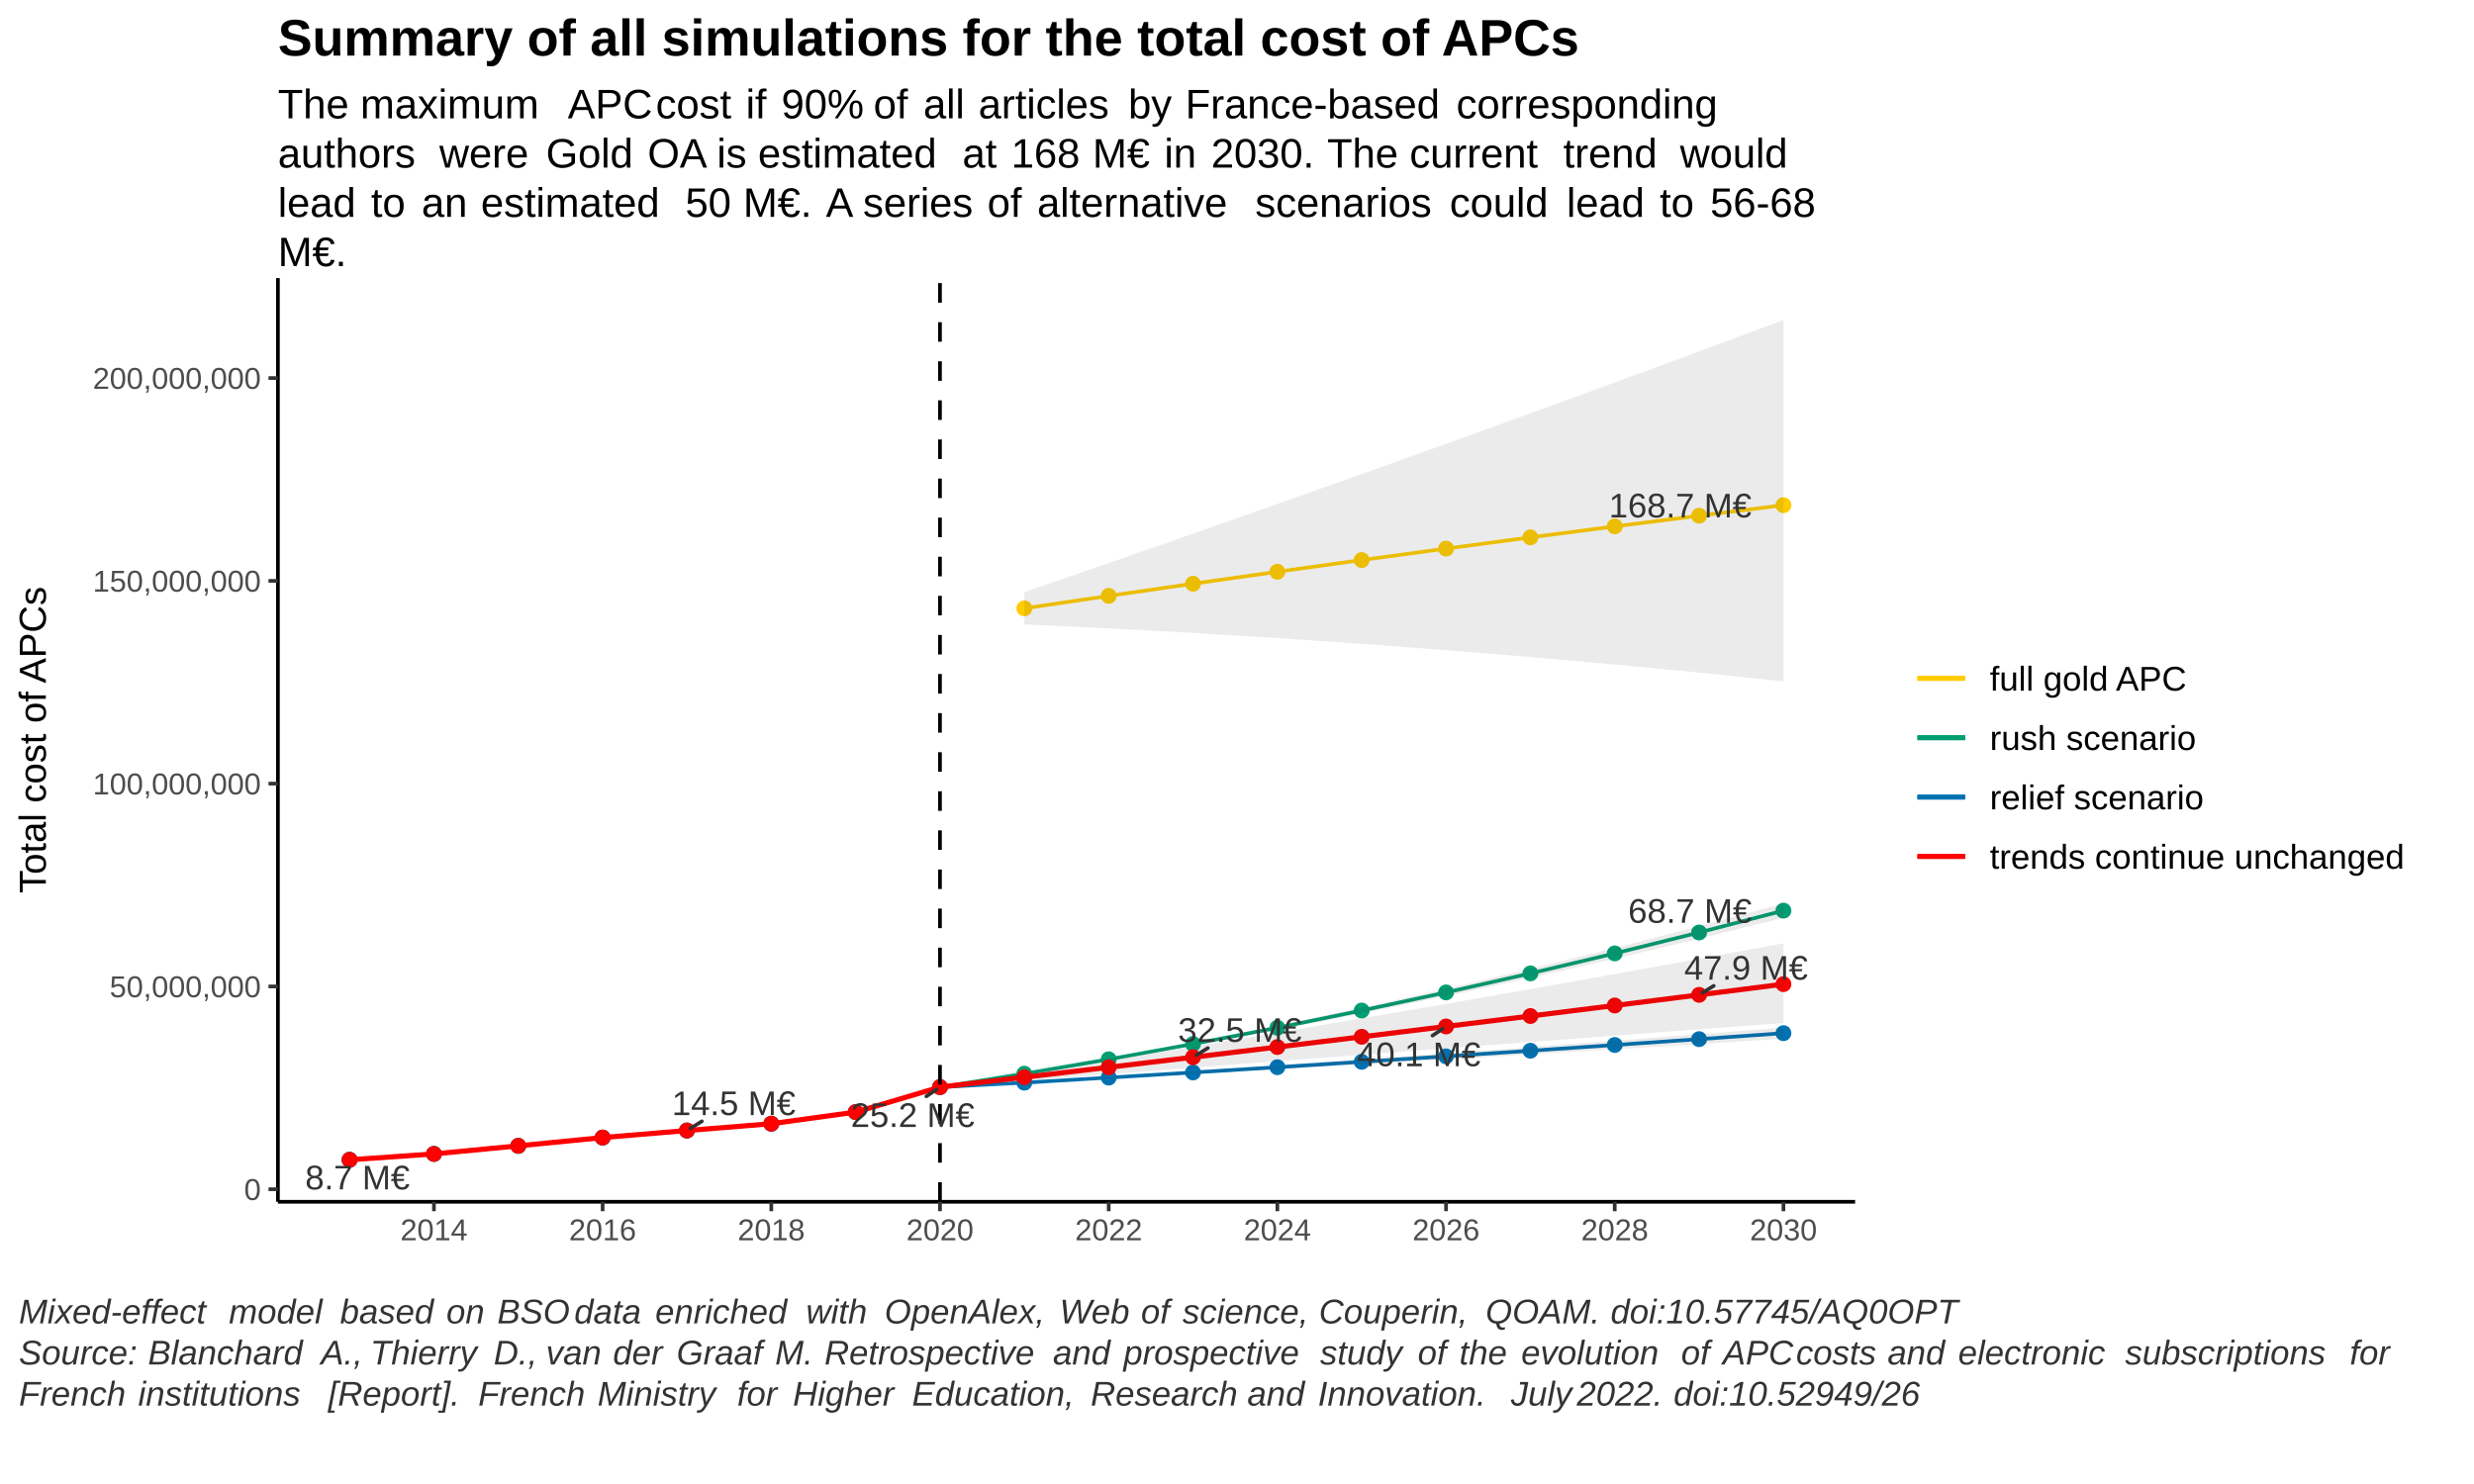
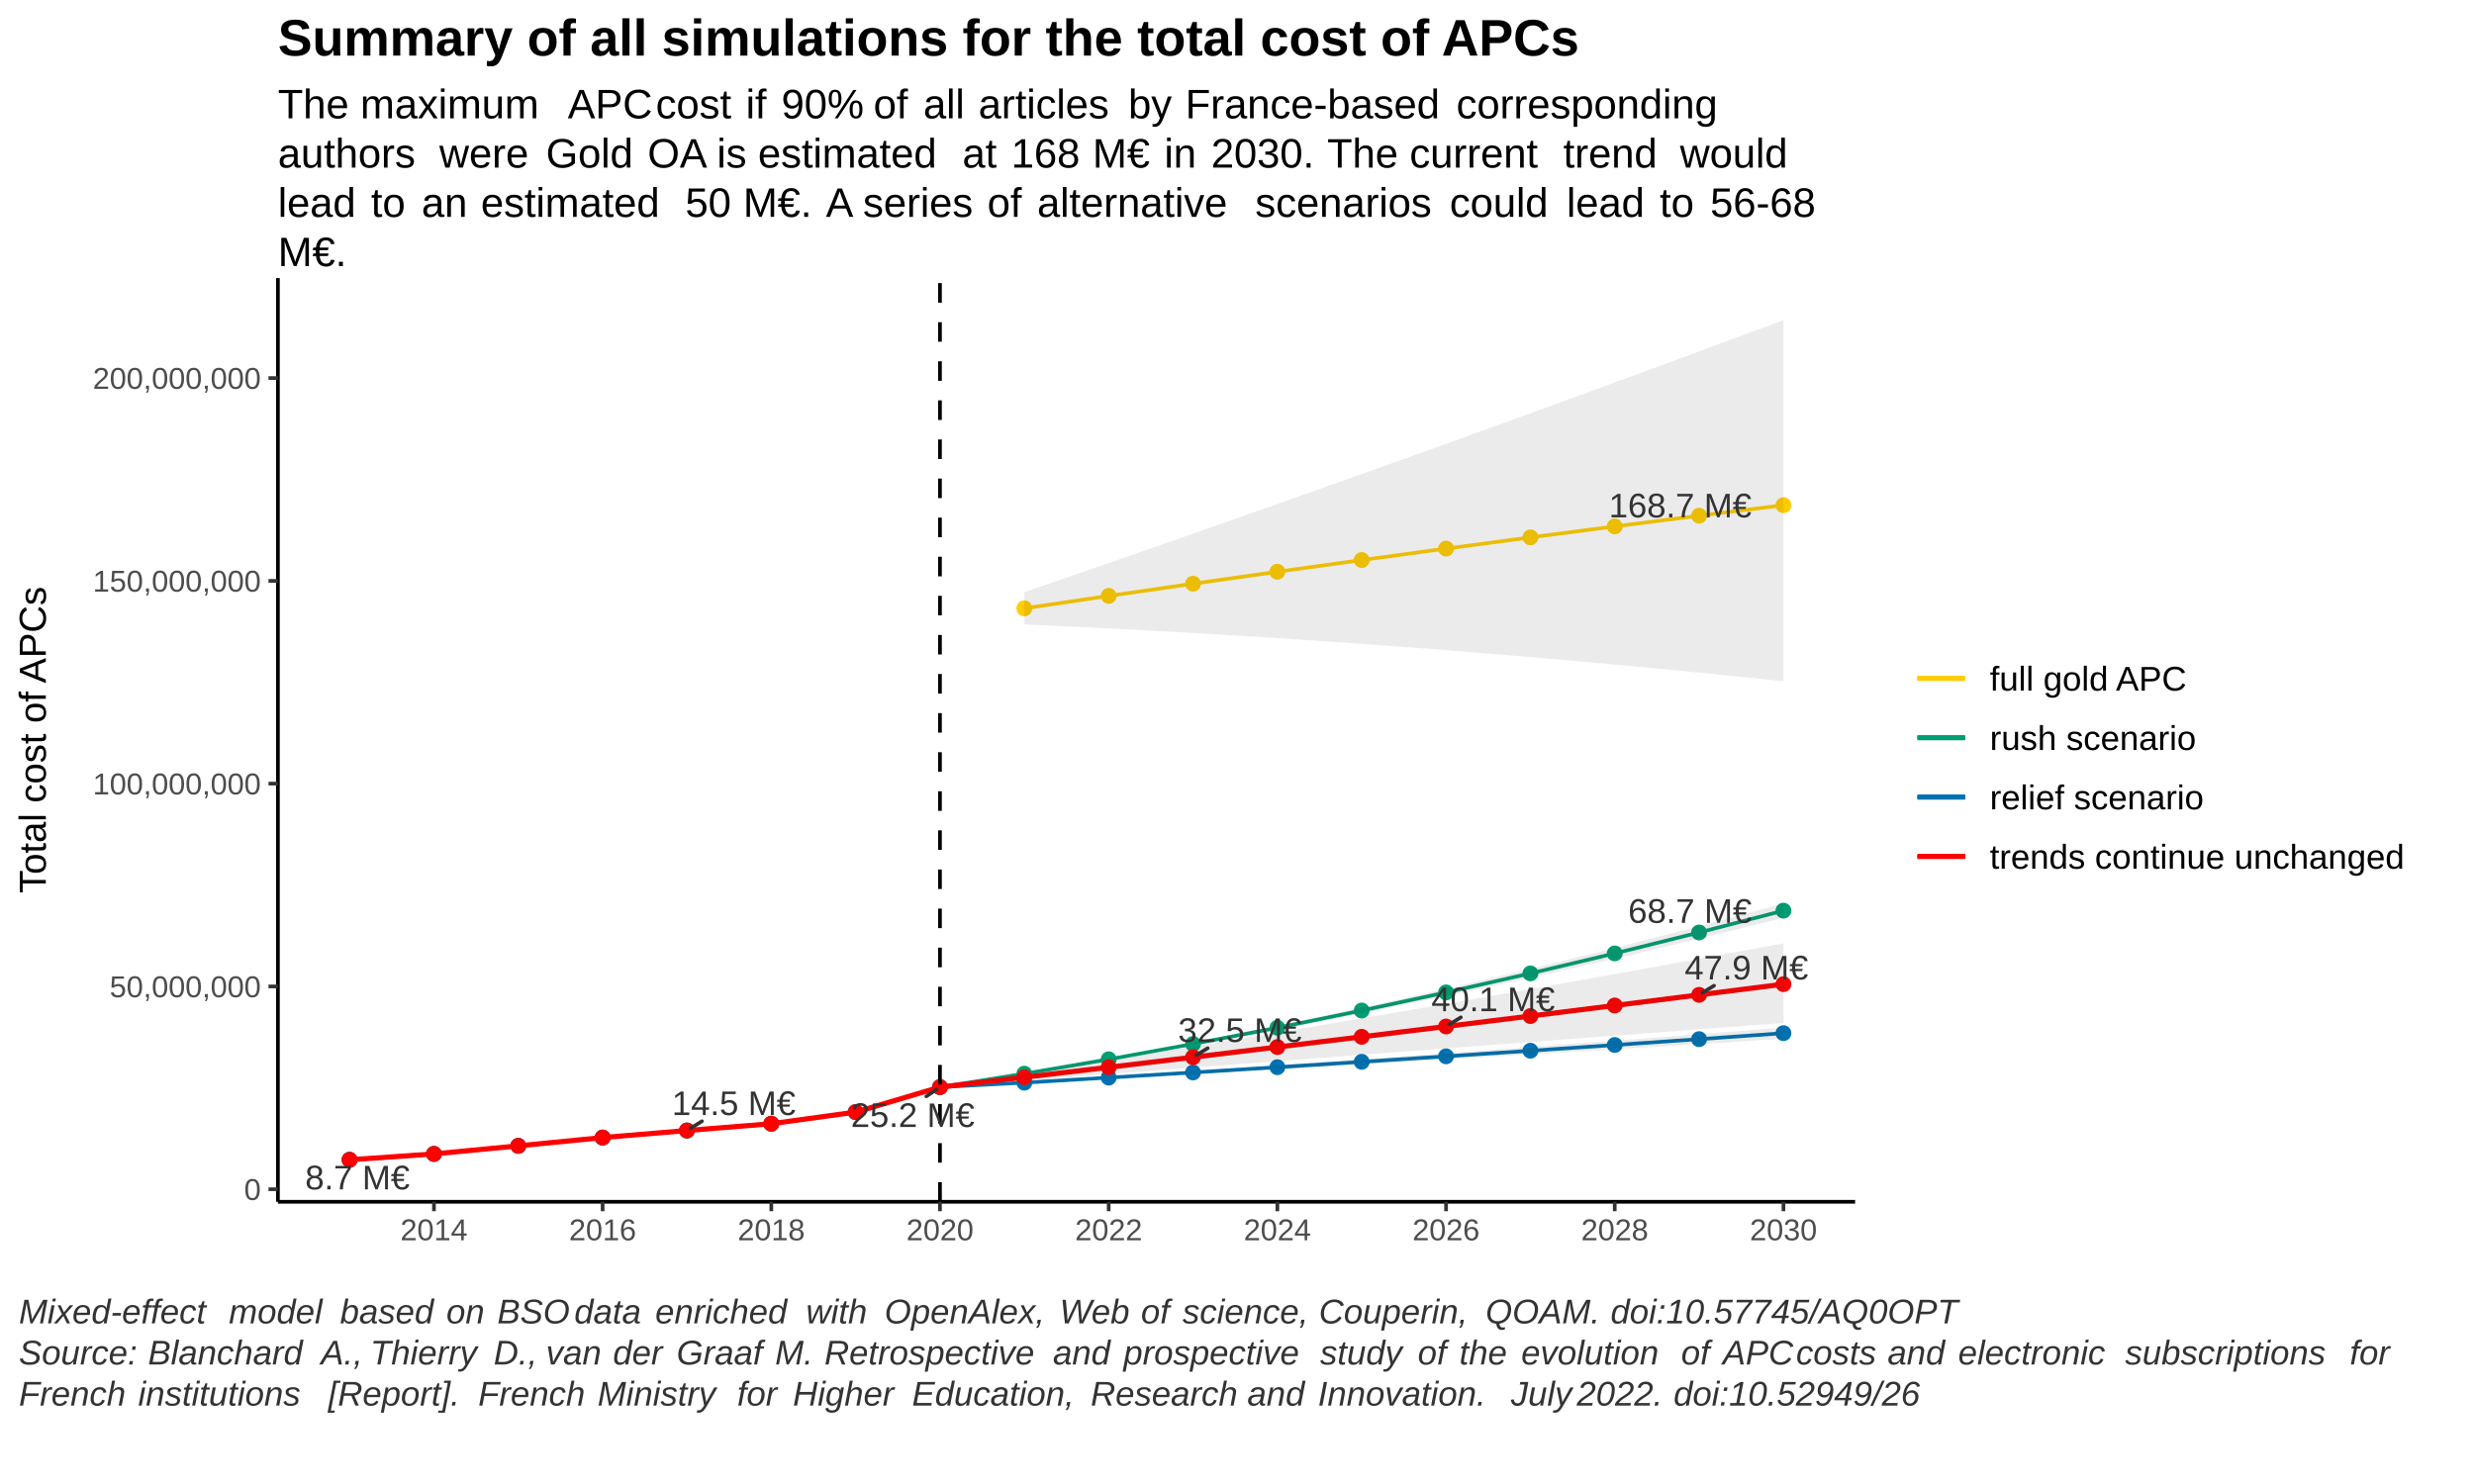
<svg xmlns="http://www.w3.org/2000/svg" class="svglite" width="720.00pt" height="432.00pt" viewBox="0 0 720.00 432.00">
  <defs>
    <style type="text/css">
    .svglite line, .svglite polyline, .svglite polygon, .svglite path, .svglite rect, .svglite circle {
      fill: none;
      stroke: #000000;
      stroke-linecap: round;
      stroke-linejoin: round;
      stroke-miterlimit: 10.00;
    }
    .svglite text {
      white-space: pre;
    }
  </style>
  </defs>
  <rect width="100%" height="100%" style="stroke: none; fill: #FFFFFF;" />
  <defs>
    <clipPath id="cpMC4wMHw3MjAuMDB8MC4wMHw0MzIuMDA=">
      <rect x="0.00" y="0.00" width="720.00" height="432.00" />
    </clipPath>
  </defs>
  <g clip-path="url(#cpMC4wMHw3MjAuMDB8MC4wMHw0MzIuMDA=)">
    <rect x="0.00" y="0.00" width="720.00" height="432.00" style="stroke-width: 1.07; stroke: #FFFFFF; fill: #FFFFFF;" />
  </g>
  <defs>
    <clipPath id="cpODAuODh8NTM5Ljg5fDgwLjk1fDM0OS44NA==">
      <rect x="80.88" y="80.95" width="459.02" height="268.89" />
    </clipPath>
  </defs>
  <g clip-path="url(#cpODAuODh8NTM5Ljg5fDgwLjk1fDM0OS44NA==)">
    <rect x="80.88" y="80.95" width="459.02" height="268.89" style="stroke-width: 1.07; stroke: none; fill: #FFFFFF;" />
    <polyline points="101.74,337.62 126.29,335.91 150.83,333.56 175.38,331.15 199.92,329.10 224.47,327.12 249.02,323.74 273.56,316.46 298.11,312.55 322.66,308.36 347.20,303.90 371.75,299.18 396.29,294.17 420.84,288.90 445.39,283.36 469.93,277.54 494.48,271.45 519.03,265.09 " style="stroke-width: 1.07; stroke: #009E73; stroke-linecap: butt;" />
    <circle cx="101.74" cy="337.62" r="1.95" style="stroke-width: 0.71; stroke: #009E73; fill: #009E73;" />
    <circle cx="126.29" cy="335.91" r="1.95" style="stroke-width: 0.71; stroke: #009E73; fill: #009E73;" />
    <circle cx="150.83" cy="333.56" r="1.95" style="stroke-width: 0.71; stroke: #009E73; fill: #009E73;" />
    <circle cx="175.38" cy="331.15" r="1.95" style="stroke-width: 0.71; stroke: #009E73; fill: #009E73;" />
    <circle cx="199.92" cy="329.10" r="1.95" style="stroke-width: 0.71; stroke: #009E73; fill: #009E73;" />
    <circle cx="224.47" cy="327.12" r="1.95" style="stroke-width: 0.71; stroke: #009E73; fill: #009E73;" />
    <circle cx="249.02" cy="323.74" r="1.95" style="stroke-width: 0.71; stroke: #009E73; fill: #009E73;" />
    <circle cx="273.56" cy="316.46" r="1.95" style="stroke-width: 0.71; stroke: #009E73; fill: #009E73;" />
    <circle cx="298.11" cy="312.55" r="1.95" style="stroke-width: 0.71; stroke: #009E73; fill: #009E73;" />
    <circle cx="322.66" cy="308.36" r="1.95" style="stroke-width: 0.71; stroke: #009E73; fill: #009E73;" />
    <circle cx="347.20" cy="303.90" r="1.95" style="stroke-width: 0.71; stroke: #009E73; fill: #009E73;" />
    <circle cx="371.75" cy="299.18" r="1.95" style="stroke-width: 0.71; stroke: #009E73; fill: #009E73;" />
    <circle cx="396.29" cy="294.17" r="1.95" style="stroke-width: 0.71; stroke: #009E73; fill: #009E73;" />
    <circle cx="420.84" cy="288.90" r="1.95" style="stroke-width: 0.71; stroke: #009E73; fill: #009E73;" />
    <circle cx="445.39" cy="283.36" r="1.95" style="stroke-width: 0.71; stroke: #009E73; fill: #009E73;" />
    <circle cx="469.93" cy="277.54" r="1.95" style="stroke-width: 0.71; stroke: #009E73; fill: #009E73;" />
    <circle cx="494.48" cy="271.45" r="1.95" style="stroke-width: 0.71; stroke: #009E73; fill: #009E73;" />
    <circle cx="519.03" cy="265.09" r="1.95" style="stroke-width: 0.71; stroke: #009E73; fill: #009E73;" />
    <polyline points="101.74,337.62 126.29,335.91 150.83,333.56 175.38,331.15 199.92,329.10 224.47,327.12 249.02,323.74 273.56,316.46 298.11,315.17 322.66,313.70 347.20,312.20 371.75,310.67 396.29,309.10 420.84,307.50 445.39,305.87 469.93,304.20 494.48,302.50 519.03,300.76 " style="stroke-width: 1.07; stroke: #0072B2; stroke-linecap: butt;" />
    <circle cx="101.74" cy="337.62" r="1.95" style="stroke-width: 0.71; stroke: #0072B2; fill: #0072B2;" />
    <circle cx="126.29" cy="335.91" r="1.95" style="stroke-width: 0.71; stroke: #0072B2; fill: #0072B2;" />
    <circle cx="150.83" cy="333.56" r="1.95" style="stroke-width: 0.71; stroke: #0072B2; fill: #0072B2;" />
    <circle cx="175.38" cy="331.15" r="1.95" style="stroke-width: 0.71; stroke: #0072B2; fill: #0072B2;" />
    <circle cx="199.92" cy="329.10" r="1.95" style="stroke-width: 0.71; stroke: #0072B2; fill: #0072B2;" />
    <circle cx="224.47" cy="327.12" r="1.95" style="stroke-width: 0.71; stroke: #0072B2; fill: #0072B2;" />
    <circle cx="249.02" cy="323.74" r="1.95" style="stroke-width: 0.71; stroke: #0072B2; fill: #0072B2;" />
    <circle cx="273.56" cy="316.46" r="1.95" style="stroke-width: 0.71; stroke: #0072B2; fill: #0072B2;" />
    <circle cx="298.11" cy="315.17" r="1.95" style="stroke-width: 0.71; stroke: #0072B2; fill: #0072B2;" />
    <circle cx="322.66" cy="313.70" r="1.95" style="stroke-width: 0.71; stroke: #0072B2; fill: #0072B2;" />
    <circle cx="347.20" cy="312.20" r="1.95" style="stroke-width: 0.71; stroke: #0072B2; fill: #0072B2;" />
    <circle cx="371.75" cy="310.67" r="1.95" style="stroke-width: 0.71; stroke: #0072B2; fill: #0072B2;" />
    <circle cx="396.29" cy="309.10" r="1.95" style="stroke-width: 0.71; stroke: #0072B2; fill: #0072B2;" />
    <circle cx="420.84" cy="307.50" r="1.95" style="stroke-width: 0.71; stroke: #0072B2; fill: #0072B2;" />
    <circle cx="445.39" cy="305.87" r="1.95" style="stroke-width: 0.71; stroke: #0072B2; fill: #0072B2;" />
    <circle cx="469.93" cy="304.20" r="1.95" style="stroke-width: 0.71; stroke: #0072B2; fill: #0072B2;" />
    <circle cx="494.48" cy="302.50" r="1.95" style="stroke-width: 0.71; stroke: #0072B2; fill: #0072B2;" />
    <circle cx="519.03" cy="300.76" r="1.95" style="stroke-width: 0.71; stroke: #0072B2; fill: #0072B2;" />
    <polyline points="298.11,177.09 322.66,173.47 347.20,169.92 371.75,166.44 396.29,163.03 420.84,159.70 445.39,156.43 469.93,153.24 494.48,150.12 519.03,147.06 " style="stroke-width: 1.07; stroke: #FFCC00; stroke-linecap: butt;" />
    <circle cx="298.11" cy="177.09" r="1.95" style="stroke-width: 0.71; stroke: #FFCC00; fill: #FFCC00;" />
    <circle cx="322.66" cy="173.47" r="1.95" style="stroke-width: 0.71; stroke: #FFCC00; fill: #FFCC00;" />
    <circle cx="347.20" cy="169.92" r="1.95" style="stroke-width: 0.71; stroke: #FFCC00; fill: #FFCC00;" />
    <circle cx="371.75" cy="166.44" r="1.95" style="stroke-width: 0.71; stroke: #FFCC00; fill: #FFCC00;" />
    <circle cx="396.29" cy="163.03" r="1.95" style="stroke-width: 0.71; stroke: #FFCC00; fill: #FFCC00;" />
    <circle cx="420.84" cy="159.70" r="1.95" style="stroke-width: 0.71; stroke: #FFCC00; fill: #FFCC00;" />
    <circle cx="445.39" cy="156.43" r="1.95" style="stroke-width: 0.71; stroke: #FFCC00; fill: #FFCC00;" />
    <circle cx="469.93" cy="153.24" r="1.95" style="stroke-width: 0.71; stroke: #FFCC00; fill: #FFCC00;" />
    <circle cx="494.48" cy="150.12" r="1.95" style="stroke-width: 0.71; stroke: #FFCC00; fill: #FFCC00;" />
    <circle cx="519.03" cy="147.06" r="1.95" style="stroke-width: 0.71; stroke: #FFCC00; fill: #FFCC00;" />
    <polyline points="101.74,337.62 126.29,335.91 150.83,333.56 175.38,331.15 199.92,329.10 224.47,327.12 249.02,323.74 273.56,316.46 298.11,313.59 322.66,310.69 347.20,307.76 371.75,304.80 396.29,301.82 420.84,298.81 445.39,295.77 469.93,292.70 494.48,289.61 519.03,286.49 " style="stroke-width: 1.49; stroke: #FF0000; stroke-linecap: butt;" />
    <circle cx="101.74" cy="337.62" r="1.95" style="stroke-width: 0.71; stroke: #FF0000; fill: #FF0000;" />
    <circle cx="126.29" cy="335.91" r="1.95" style="stroke-width: 0.71; stroke: #FF0000; fill: #FF0000;" />
    <circle cx="150.83" cy="333.56" r="1.95" style="stroke-width: 0.71; stroke: #FF0000; fill: #FF0000;" />
    <circle cx="175.38" cy="331.15" r="1.95" style="stroke-width: 0.71; stroke: #FF0000; fill: #FF0000;" />
    <circle cx="199.92" cy="329.10" r="1.95" style="stroke-width: 0.71; stroke: #FF0000; fill: #FF0000;" />
    <circle cx="224.47" cy="327.12" r="1.95" style="stroke-width: 0.71; stroke: #FF0000; fill: #FF0000;" />
    <circle cx="249.02" cy="323.74" r="1.95" style="stroke-width: 0.71; stroke: #FF0000; fill: #FF0000;" />
    <circle cx="273.56" cy="316.46" r="1.95" style="stroke-width: 0.71; stroke: #FF0000; fill: #FF0000;" />
    <circle cx="298.11" cy="313.59" r="1.95" style="stroke-width: 0.71; stroke: #FF0000; fill: #FF0000;" />
    <circle cx="322.66" cy="310.69" r="1.95" style="stroke-width: 0.71; stroke: #FF0000; fill: #FF0000;" />
    <circle cx="347.20" cy="307.76" r="1.95" style="stroke-width: 0.71; stroke: #FF0000; fill: #FF0000;" />
    <circle cx="371.75" cy="304.80" r="1.95" style="stroke-width: 0.71; stroke: #FF0000; fill: #FF0000;" />
    <circle cx="396.29" cy="301.82" r="1.95" style="stroke-width: 0.71; stroke: #FF0000; fill: #FF0000;" />
    <circle cx="420.84" cy="298.81" r="1.95" style="stroke-width: 0.71; stroke: #FF0000; fill: #FF0000;" />
    <circle cx="445.39" cy="295.77" r="1.95" style="stroke-width: 0.71; stroke: #FF0000; fill: #FF0000;" />
    <circle cx="469.93" cy="292.70" r="1.95" style="stroke-width: 0.71; stroke: #FF0000; fill: #FF0000;" />
    <circle cx="494.48" cy="289.61" r="1.95" style="stroke-width: 0.71; stroke: #FF0000; fill: #FF0000;" />
    <circle cx="519.03" cy="286.49" r="1.95" style="stroke-width: 0.71; stroke: #FF0000; fill: #FF0000;" />
    <polygon points="101.74,337.62 126.29,335.91 150.83,333.56 175.38,331.15 199.92,329.10 224.47,327.12 249.02,323.74 273.56,316.46 298.11,312.60 322.66,308.68 347.20,304.67 371.75,300.59 396.29,296.44 420.84,292.23 445.39,287.93 469.93,283.56 494.48,279.12 519.03,274.61 519.03,297.80 494.48,299.64 469.93,301.48 445.39,303.33 420.84,305.18 396.29,307.05 371.75,308.92 347.20,310.80 322.66,312.68 298.11,314.57 273.56,316.46 249.02,323.74 224.47,327.12 199.92,329.10 175.38,331.15 150.83,333.56 126.29,335.91 101.74,337.62 " style="stroke-width: 0.00; stroke: none; stroke-linecap: butt; fill: #333333; fill-opacity: 0.10;" />
    <polyline points="101.74,337.62 126.29,335.91 150.83,333.56 175.38,331.15 199.92,329.10 224.47,327.12 249.02,323.74 273.56,316.46 298.11,312.60 322.66,308.68 347.20,304.67 371.75,300.59 396.29,296.44 420.84,292.23 445.39,287.93 469.93,283.56 494.48,279.12 519.03,274.61 " style="stroke-width: 1.07; stroke: none; stroke-linecap: butt;" />
    <polyline points="519.03,297.80 494.48,299.64 469.93,301.48 445.39,303.33 420.84,305.18 396.29,307.05 371.75,308.92 347.20,310.80 322.66,312.68 298.11,314.57 273.56,316.46 249.02,323.74 224.47,327.12 199.92,329.10 175.38,331.15 150.83,333.56 126.29,335.91 101.74,337.62 " style="stroke-width: 1.07; stroke: none; stroke-linecap: butt;" />
    <polygon points="101.74,337.62 126.29,335.91 150.83,333.56 175.38,331.15 199.92,329.10 224.47,327.12 249.02,323.74 273.56,316.46 298.11,312.41 322.66,308.07 347.20,303.44 371.75,298.52 396.29,293.32 420.84,287.83 445.39,282.05 469.93,275.99 494.48,269.63 519.03,263.00 519.03,267.18 494.48,273.26 469.93,279.09 445.39,284.65 420.84,289.97 396.29,295.02 371.75,299.83 347.20,304.37 322.66,308.66 298.11,312.69 273.56,316.46 249.02,323.74 224.47,327.12 199.92,329.10 175.38,331.15 150.83,333.56 126.29,335.91 101.74,337.62 " style="stroke-width: 0.00; stroke: none; stroke-linecap: butt; fill: #333333; fill-opacity: 0.10;" />
    <polyline points="101.74,337.62 126.29,335.91 150.83,333.56 175.38,331.15 199.92,329.10 224.47,327.12 249.02,323.74 273.56,316.46 298.11,312.41 322.66,308.07 347.20,303.44 371.75,298.52 396.29,293.32 420.84,287.83 445.39,282.05 469.93,275.99 494.48,269.63 519.03,263.00 " style="stroke-width: 1.07; stroke: none; stroke-linecap: butt;" />
    <polyline points="519.03,267.18 494.48,273.26 469.93,279.09 445.39,284.65 420.84,289.97 396.29,295.02 371.75,299.83 347.20,304.37 322.66,308.66 298.11,312.69 273.56,316.46 249.02,323.74 224.47,327.12 199.92,329.10 175.38,331.15 150.83,333.56 126.29,335.91 101.74,337.62 " style="stroke-width: 1.07; stroke: none; stroke-linecap: butt;" />
    <polygon points="101.74,337.62 126.29,335.91 150.83,333.56 175.38,331.15 199.92,329.10 224.47,327.12 249.02,323.74 273.56,316.46 298.11,315.03 322.66,313.43 347.20,311.78 371.75,310.09 396.29,308.36 420.84,306.59 445.39,304.79 469.93,302.94 494.48,301.06 519.03,299.13 519.03,302.38 494.48,303.93 469.93,305.45 445.39,306.94 420.84,308.41 396.29,309.84 371.75,311.25 347.20,312.63 322.66,313.98 298.11,315.31 273.56,316.46 249.02,323.74 224.47,327.12 199.92,329.10 175.38,331.15 150.83,333.56 126.29,335.91 101.74,337.62 " style="stroke-width: 0.00; stroke: none; stroke-linecap: butt; fill: #333333; fill-opacity: 0.10;" />
    <polyline points="101.74,337.62 126.29,335.91 150.83,333.56 175.38,331.15 199.92,329.10 224.47,327.12 249.02,323.74 273.56,316.46 298.11,315.03 322.66,313.43 347.20,311.78 371.75,310.09 396.29,308.36 420.84,306.59 445.39,304.79 469.93,302.94 494.48,301.06 519.03,299.13 " style="stroke-width: 1.07; stroke: none; stroke-linecap: butt;" />
    <polyline points="519.03,302.38 494.48,303.93 469.93,305.45 445.39,306.94 420.84,308.41 396.29,309.84 371.75,311.25 347.20,312.63 322.66,313.98 298.11,315.31 273.56,316.46 249.02,323.74 224.47,327.12 199.92,329.10 175.38,331.15 150.83,333.56 126.29,335.91 101.74,337.62 " style="stroke-width: 1.07; stroke: none; stroke-linecap: butt;" />
    <polygon points="298.11,172.38 322.66,163.91 347.20,155.35 371.75,146.71 396.29,138.00 420.84,129.20 445.39,120.32 469.93,111.35 494.48,102.30 519.03,93.18 519.03,198.33 494.48,195.80 469.93,193.45 445.39,191.27 420.84,189.26 396.29,187.42 371.75,185.75 347.20,184.25 322.66,182.92 298.11,181.76 " style="stroke-width: 0.00; stroke: none; stroke-linecap: butt; fill: #333333; fill-opacity: 0.10;" />
    <polyline points="298.11,172.38 322.66,163.91 347.20,155.35 371.75,146.71 396.29,138.00 420.84,129.20 445.39,120.32 469.93,111.35 494.48,102.30 519.03,93.18 " style="stroke-width: 1.07; stroke: none; stroke-linecap: butt;" />
    <polyline points="519.03,198.33 494.48,195.80 469.93,193.45 445.39,191.27 420.84,189.26 396.29,187.42 371.75,185.75 347.20,184.25 322.66,182.92 298.11,181.76 " style="stroke-width: 1.07; stroke: none; stroke-linecap: butt;" />
    <line x1="273.56" y1="349.84" x2="273.56" y2="80.95" style="stroke-width: 1.07; stroke-dasharray: 5.69,5.69; stroke-linecap: butt;" />
-     <line x1="204.27" y1="326.41" x2="200.93" y2="328.48" style="stroke-width: 1.07; stroke: #333333;" />
-     <line x1="269.59" y1="319.15" x2="272.61" y2="317.11" style="stroke-width: 1.07; stroke: #333333;" />
-     <line x1="351.52" y1="305.09" x2="348.20" y2="307.14" style="stroke-width: 1.07; stroke: #333333;" />
-     <line x1="416.90" y1="301.47" x2="419.89" y2="299.45" style="stroke-width: 1.07; stroke: #333333;" />
-     <line x1="498.75" y1="286.98" x2="495.48" y2="288.99" style="stroke-width: 1.07; stroke: #333333;" />
+     <line x1="204.29" y1="326.40" x2="200.92" y2="328.48" style="stroke-width: 1.07; stroke: #333333;" />
+     <line x1="269.58" y1="319.16" x2="272.61" y2="317.11" style="stroke-width: 1.07; stroke: #333333;" />
+     <line x1="351.47" y1="305.13" x2="348.20" y2="307.14" style="stroke-width: 1.07; stroke: #333333;" />
+     <line x1="425.15" y1="296.15" x2="421.84" y2="298.19" style="stroke-width: 1.07; stroke: #333333;" />
+     <line x1="498.83" y1="286.93" x2="495.48" y2="288.99" style="stroke-width: 1.07; stroke: #333333;" />
    <text x="104.03" y="346.24" text-anchor="middle" style="font-size: 9.96px;fill: #333333; font-family: &quot;Arial&quot;;" textLength="39.12px" lengthAdjust="spacingAndGlyphs">   8.7 M€</text>
-     <text x="213.54" y="324.61" text-anchor="middle" style="font-size: 9.96px;fill: #333333; font-family: &quot;Arial&quot;;" textLength="44.81px" lengthAdjust="spacingAndGlyphs">   14.5 M€</text>
-     <text x="265.61" y="328.07" text-anchor="middle" style="font-size: 9.96px;fill: #333333; font-family: &quot;Arial&quot;;" textLength="44.81px" lengthAdjust="spacingAndGlyphs">   25.2 M€</text>
-     <text x="360.83" y="303.29" text-anchor="middle" style="font-size: 9.96px;fill: #333333; font-family: &quot;Arial&quot;;" textLength="44.81px" lengthAdjust="spacingAndGlyphs">   32.5 M€</text>
-     <text x="412.89" y="310.38" text-anchor="middle" style="font-size: 9.96px;fill: #333333; font-family: &quot;Arial&quot;;" textLength="44.81px" lengthAdjust="spacingAndGlyphs">   40.1 M€</text>
-     <text x="508.14" y="285.18" text-anchor="middle" style="font-size: 9.96px;fill: #333333; font-family: &quot;Arial&quot;;" textLength="44.81px" lengthAdjust="spacingAndGlyphs">   47.9 M€</text>
-     <text x="491.83" y="268.63" text-anchor="middle" style="font-size: 9.96px;fill: #333333; font-family: &quot;Arial&quot;;" textLength="44.81px" lengthAdjust="spacingAndGlyphs">   68.7 M€</text>
-     <text x="488.99" y="150.62" text-anchor="middle" style="font-size: 9.96px;fill: #333333; font-family: &quot;Arial&quot;;" textLength="50.51px" lengthAdjust="spacingAndGlyphs">   168.7 M€</text>
+     <text x="213.55" y="324.60" text-anchor="middle" style="font-size: 9.96px;fill: #333333; font-family: &quot;Arial&quot;;" textLength="44.81px" lengthAdjust="spacingAndGlyphs">   14.5 M€</text>
+     <text x="265.62" y="328.07" text-anchor="middle" style="font-size: 9.96px;fill: #333333; font-family: &quot;Arial&quot;;" textLength="44.81px" lengthAdjust="spacingAndGlyphs">   25.2 M€</text>
+     <text x="360.85" y="303.33" text-anchor="middle" style="font-size: 9.96px;fill: #333333; font-family: &quot;Arial&quot;;" textLength="44.81px" lengthAdjust="spacingAndGlyphs">   32.5 M€</text>
+     <text x="434.54" y="294.35" text-anchor="middle" style="font-size: 9.96px;fill: #333333; font-family: &quot;Arial&quot;;" textLength="44.81px" lengthAdjust="spacingAndGlyphs">   40.1 M€</text>
+     <text x="508.26" y="285.13" text-anchor="middle" style="font-size: 9.96px;fill: #333333; font-family: &quot;Arial&quot;;" textLength="44.81px" lengthAdjust="spacingAndGlyphs">   47.9 M€</text>
+     <text x="491.83" y="268.64" text-anchor="middle" style="font-size: 9.96px;fill: #333333; font-family: &quot;Arial&quot;;" textLength="44.81px" lengthAdjust="spacingAndGlyphs">   68.7 M€</text>
+     <text x="488.99" y="150.61" text-anchor="middle" style="font-size: 9.96px;fill: #333333; font-family: &quot;Arial&quot;;" textLength="50.51px" lengthAdjust="spacingAndGlyphs">   168.7 M€</text>
  </g>
  <g clip-path="url(#cpMC4wMHw3MjAuMDB8MC4wMHw0MzIuMDA=)">
    <polyline points="80.88,349.84 80.88,80.95 " style="stroke-width: 1.07; stroke-linecap: butt;" />
    <text x="75.94" y="349.33" text-anchor="end" style="font-size: 8.80px;fill: #4D4D4D; font-family: &quot;Arial&quot;;" textLength="5.03px" lengthAdjust="spacingAndGlyphs">0</text>
    <text x="75.94" y="290.30" text-anchor="end" style="font-size: 8.80px;fill: #4D4D4D; font-family: &quot;Arial&quot;;" textLength="44.97px" lengthAdjust="spacingAndGlyphs">50,000,000</text>
    <text x="75.94" y="231.26" text-anchor="end" style="font-size: 8.80px;fill: #4D4D4D; font-family: &quot;Arial&quot;;" textLength="50.00px" lengthAdjust="spacingAndGlyphs">100,000,000</text>
    <text x="75.94" y="172.23" text-anchor="end" style="font-size: 8.80px;fill: #4D4D4D; font-family: &quot;Arial&quot;;" textLength="50.00px" lengthAdjust="spacingAndGlyphs">150,000,000</text>
    <text x="75.94" y="113.20" text-anchor="end" style="font-size: 8.80px;fill: #4D4D4D; font-family: &quot;Arial&quot;;" textLength="50.00px" lengthAdjust="spacingAndGlyphs">200,000,000</text>
    <polyline points="78.14,346.19 80.88,346.19 " style="stroke-width: 1.07; stroke: #333333; stroke-linecap: butt;" />
    <polyline points="78.14,287.15 80.88,287.15 " style="stroke-width: 1.07; stroke: #333333; stroke-linecap: butt;" />
    <polyline points="78.14,228.12 80.88,228.12 " style="stroke-width: 1.07; stroke: #333333; stroke-linecap: butt;" />
    <polyline points="78.14,169.09 80.88,169.09 " style="stroke-width: 1.07; stroke: #333333; stroke-linecap: butt;" />
    <polyline points="78.14,110.06 80.88,110.06 " style="stroke-width: 1.07; stroke: #333333; stroke-linecap: butt;" />
    <polyline points="80.88,349.84 539.89,349.84 " style="stroke-width: 1.07; stroke-linecap: butt;" />
    <polyline points="126.29,352.58 126.29,349.84 " style="stroke-width: 1.07; stroke: #333333; stroke-linecap: butt;" />
    <polyline points="175.38,352.58 175.38,349.84 " style="stroke-width: 1.07; stroke: #333333; stroke-linecap: butt;" />
    <polyline points="224.47,352.58 224.47,349.84 " style="stroke-width: 1.07; stroke: #333333; stroke-linecap: butt;" />
    <polyline points="273.56,352.58 273.56,349.84 " style="stroke-width: 1.07; stroke: #333333; stroke-linecap: butt;" />
    <polyline points="322.66,352.58 322.66,349.84 " style="stroke-width: 1.07; stroke: #333333; stroke-linecap: butt;" />
    <polyline points="371.75,352.58 371.75,349.84 " style="stroke-width: 1.07; stroke: #333333; stroke-linecap: butt;" />
    <polyline points="420.84,352.58 420.84,349.84 " style="stroke-width: 1.07; stroke: #333333; stroke-linecap: butt;" />
    <polyline points="469.93,352.58 469.93,349.84 " style="stroke-width: 1.07; stroke: #333333; stroke-linecap: butt;" />
    <polyline points="519.03,352.58 519.03,349.84 " style="stroke-width: 1.07; stroke: #333333; stroke-linecap: butt;" />
    <text x="126.29" y="361.06" text-anchor="middle" style="font-size: 8.80px;fill: #4D4D4D; font-family: &quot;Arial&quot;;" textLength="20.13px" lengthAdjust="spacingAndGlyphs">2014</text>
    <text x="175.38" y="361.06" text-anchor="middle" style="font-size: 8.80px;fill: #4D4D4D; font-family: &quot;Arial&quot;;" textLength="20.13px" lengthAdjust="spacingAndGlyphs">2016</text>
    <text x="224.47" y="361.06" text-anchor="middle" style="font-size: 8.80px;fill: #4D4D4D; font-family: &quot;Arial&quot;;" textLength="20.13px" lengthAdjust="spacingAndGlyphs">2018</text>
    <text x="273.56" y="361.06" text-anchor="middle" style="font-size: 8.80px;fill: #4D4D4D; font-family: &quot;Arial&quot;;" textLength="20.13px" lengthAdjust="spacingAndGlyphs">2020</text>
    <text x="322.66" y="361.06" text-anchor="middle" style="font-size: 8.80px;fill: #4D4D4D; font-family: &quot;Arial&quot;;" textLength="20.13px" lengthAdjust="spacingAndGlyphs">2022</text>
    <text x="371.75" y="361.06" text-anchor="middle" style="font-size: 8.80px;fill: #4D4D4D; font-family: &quot;Arial&quot;;" textLength="20.13px" lengthAdjust="spacingAndGlyphs">2024</text>
    <text x="420.84" y="361.06" text-anchor="middle" style="font-size: 8.80px;fill: #4D4D4D; font-family: &quot;Arial&quot;;" textLength="20.13px" lengthAdjust="spacingAndGlyphs">2026</text>
    <text x="469.93" y="361.06" text-anchor="middle" style="font-size: 8.80px;fill: #4D4D4D; font-family: &quot;Arial&quot;;" textLength="20.13px" lengthAdjust="spacingAndGlyphs">2028</text>
    <text x="519.03" y="361.06" text-anchor="middle" style="font-size: 8.80px;fill: #4D4D4D; font-family: &quot;Arial&quot;;" textLength="20.13px" lengthAdjust="spacingAndGlyphs">2030</text>
    <text transform="translate(13.33,215.40) rotate(-90)" text-anchor="middle" style="font-size: 11.00px; font-family: &quot;Arial&quot;;" textLength="91.84px" lengthAdjust="spacingAndGlyphs">Total cost of APCs</text>
    <rect x="550.85" y="167.37" width="163.67" height="96.06" style="stroke-width: 1.07; stroke: none; fill: #FFFFFF;" />
    <line x1="558.06" y1="197.47" x2="571.88" y2="197.47" style="stroke-width: 1.07; stroke: #FFCC00; stroke-linecap: butt;" />
    <line x1="558.06" y1="197.47" x2="571.88" y2="197.47" style="stroke-width: 1.07; stroke: #FFCC00; stroke-linecap: butt;" />
    <line x1="558.06" y1="197.47" x2="571.88" y2="197.47" style="stroke-width: 1.07; stroke: #FFCC00; stroke-linecap: butt;" />
    <line x1="558.06" y1="197.47" x2="571.88" y2="197.47" style="stroke-width: 1.49; stroke: #FFCC00; stroke-linecap: butt;" />
    <line x1="558.06" y1="214.75" x2="571.88" y2="214.75" style="stroke-width: 1.07; stroke: #009E73; stroke-linecap: butt;" />
    <line x1="558.06" y1="214.75" x2="571.88" y2="214.75" style="stroke-width: 1.07; stroke: #009E73; stroke-linecap: butt;" />
    <line x1="558.06" y1="214.75" x2="571.88" y2="214.75" style="stroke-width: 1.07; stroke: #009E73; stroke-linecap: butt;" />
    <line x1="558.06" y1="214.75" x2="571.88" y2="214.75" style="stroke-width: 1.49; stroke: #009E73; stroke-linecap: butt;" />
    <line x1="558.06" y1="232.03" x2="571.88" y2="232.03" style="stroke-width: 1.07; stroke: #0072B2; stroke-linecap: butt;" />
    <line x1="558.06" y1="232.03" x2="571.88" y2="232.03" style="stroke-width: 1.07; stroke: #0072B2; stroke-linecap: butt;" />
    <line x1="558.06" y1="232.03" x2="571.88" y2="232.03" style="stroke-width: 1.07; stroke: #0072B2; stroke-linecap: butt;" />
    <line x1="558.06" y1="232.03" x2="571.88" y2="232.03" style="stroke-width: 1.49; stroke: #0072B2; stroke-linecap: butt;" />
    <line x1="558.06" y1="249.31" x2="571.88" y2="249.31" style="stroke-width: 1.07; stroke: #FF0000; stroke-linecap: butt;" />
    <line x1="558.06" y1="249.31" x2="571.88" y2="249.31" style="stroke-width: 1.07; stroke: #FF0000; stroke-linecap: butt;" />
    <line x1="558.06" y1="249.31" x2="571.88" y2="249.31" style="stroke-width: 1.07; stroke: #FF0000; stroke-linecap: butt;" />
    <line x1="558.06" y1="249.31" x2="571.88" y2="249.31" style="stroke-width: 1.49; stroke: #FF0000; stroke-linecap: butt;" />
    <text x="579.09" y="201.04" style="font-size: 10.00px; font-family: &quot;Arial&quot;;" textLength="59.66px" lengthAdjust="spacingAndGlyphs">full gold APC</text>
    <text x="579.09" y="218.32" style="font-size: 10.00px; font-family: &quot;Arial&quot;;" textLength="63.65px" lengthAdjust="spacingAndGlyphs">rush scenario</text>
    <text x="579.09" y="235.60" style="font-size: 10.00px; font-family: &quot;Arial&quot;;" textLength="66.38px" lengthAdjust="spacingAndGlyphs">relief scenario</text>
    <text x="579.09" y="252.88" style="font-size: 10.00px; font-family: &quot;Arial&quot;;" textLength="129.95px" lengthAdjust="spacingAndGlyphs">trends continue unchanged</text>
    <text x="80.88" y="34.44" style="font-size: 12.00px; font-family: &quot;Arial&quot;;" textLength="20.86px" lengthAdjust="spacingAndGlyphs">The</text>
    <text x="104.85" y="34.44" style="font-size: 12.00px; font-family: &quot;Arial&quot;;" textLength="57.25px" lengthAdjust="spacingAndGlyphs">maximum</text>
    <text x="165.22" y="34.44" style="font-size: 12.00px; font-family: &quot;Arial&quot;;" textLength="22.51px" lengthAdjust="spacingAndGlyphs">APC</text>
    <text x="190.84" y="34.44" style="font-size: 12.00px; font-family: &quot;Arial&quot;;" textLength="23.10px" lengthAdjust="spacingAndGlyphs">cost</text>
    <text x="217.06" y="34.44" style="font-size: 12.00px; font-family: &quot;Arial&quot;;" textLength="7.22px" lengthAdjust="spacingAndGlyphs">if</text>
    <text x="227.40" y="34.44" style="font-size: 12.00px; font-family: &quot;Arial&quot;;" textLength="23.70px" lengthAdjust="spacingAndGlyphs">90%</text>
    <text x="254.21" y="34.44" style="font-size: 12.00px; font-family: &quot;Arial&quot;;" textLength="11.38px" lengthAdjust="spacingAndGlyphs">of</text>
    <text x="268.71" y="34.44" style="font-size: 12.00px; font-family: &quot;Arial&quot;;" textLength="12.92px" lengthAdjust="spacingAndGlyphs">all</text>
    <text x="284.75" y="34.44" style="font-size: 12.00px; font-family: &quot;Arial&quot;;" textLength="40.49px" lengthAdjust="spacingAndGlyphs">articles</text>
    <text x="328.35" y="34.44" style="font-size: 12.00px; font-family: &quot;Arial&quot;;" textLength="13.50px" lengthAdjust="spacingAndGlyphs">by</text>
    <text x="344.97" y="34.44" style="font-size: 12.00px; font-family: &quot;Arial&quot;;" textLength="75.73px" lengthAdjust="spacingAndGlyphs">France-based</text>
    <text x="423.82" y="34.44" style="font-size: 12.00px; font-family: &quot;Arial&quot;;" textLength="82.76px" lengthAdjust="spacingAndGlyphs">corresponding</text>
    <text x="80.88" y="48.78" style="font-size: 12.00px; font-family: &quot;Arial&quot;;" textLength="43.86px" lengthAdjust="spacingAndGlyphs">authors</text>
    <text x="127.85" y="48.78" style="font-size: 12.00px; font-family: &quot;Arial&quot;;" textLength="27.92px" lengthAdjust="spacingAndGlyphs">were</text>
    <text x="158.89" y="48.78" style="font-size: 12.00px; font-family: &quot;Arial&quot;;" textLength="26.47px" lengthAdjust="spacingAndGlyphs">Gold</text>
    <text x="188.47" y="48.78" style="font-size: 12.00px; font-family: &quot;Arial&quot;;" textLength="17.04px" lengthAdjust="spacingAndGlyphs">OA</text>
    <text x="208.63" y="48.78" style="font-size: 12.00px; font-family: &quot;Arial&quot;;" textLength="8.84px" lengthAdjust="spacingAndGlyphs">is</text>
    <text x="220.59" y="48.78" style="font-size: 12.00px; font-family: &quot;Arial&quot;;" textLength="56.38px" lengthAdjust="spacingAndGlyphs">estimated</text>
    <text x="280.08" y="48.78" style="font-size: 12.00px; font-family: &quot;Arial&quot;;" textLength="11.07px" lengthAdjust="spacingAndGlyphs">at</text>
    <text x="294.27" y="48.78" style="font-size: 12.00px; font-family: &quot;Arial&quot;;" textLength="20.58px" lengthAdjust="spacingAndGlyphs">168</text>
    <text x="317.97" y="48.78" style="font-size: 12.00px; font-family: &quot;Arial&quot;;" textLength="17.75px" lengthAdjust="spacingAndGlyphs">M€</text>
    <text x="338.84" y="48.78" style="font-size: 12.00px; font-family: &quot;Arial&quot;;" textLength="10.51px" lengthAdjust="spacingAndGlyphs">in</text>
    <text x="352.47" y="48.78" style="font-size: 12.00px; font-family: &quot;Arial&quot;;" textLength="30.66px" lengthAdjust="spacingAndGlyphs">2030.</text>
    <text x="386.25" y="48.78" style="font-size: 12.00px; font-family: &quot;Arial&quot;;" textLength="20.86px" lengthAdjust="spacingAndGlyphs">The</text>
    <text x="410.22" y="48.78" style="font-size: 12.00px; font-family: &quot;Arial&quot;;" textLength="41.60px" lengthAdjust="spacingAndGlyphs">current</text>
    <text x="454.94" y="48.78" style="font-size: 12.00px; font-family: &quot;Arial&quot;;" textLength="30.85px" lengthAdjust="spacingAndGlyphs">trend</text>
    <text x="488.91" y="48.78" style="font-size: 12.00px; font-family: &quot;Arial&quot;;" textLength="34.58px" lengthAdjust="spacingAndGlyphs">would</text>
    <text x="80.88" y="63.13" style="font-size: 12.00px; font-family: &quot;Arial&quot;;" textLength="23.98px" lengthAdjust="spacingAndGlyphs">lead</text>
    <text x="107.97" y="63.13" style="font-size: 12.00px; font-family: &quot;Arial&quot;;" textLength="11.59px" lengthAdjust="spacingAndGlyphs">to</text>
    <text x="122.68" y="63.13" style="font-size: 12.00px; font-family: &quot;Arial&quot;;" textLength="14.15px" lengthAdjust="spacingAndGlyphs">an</text>
    <text x="139.94" y="63.13" style="font-size: 12.00px; font-family: &quot;Arial&quot;;" textLength="56.38px" lengthAdjust="spacingAndGlyphs">estimated</text>
    <text x="199.44" y="63.13" style="font-size: 12.00px; font-family: &quot;Arial&quot;;" textLength="13.72px" lengthAdjust="spacingAndGlyphs">50</text>
    <text x="216.28" y="63.13" style="font-size: 12.00px; font-family: &quot;Arial&quot;;" textLength="20.97px" lengthAdjust="spacingAndGlyphs">M€.</text>
    <text x="240.36" y="63.13" style="font-size: 12.00px; font-family: &quot;Arial&quot;;" textLength="7.67px" lengthAdjust="spacingAndGlyphs">A</text>
    <text x="251.15" y="63.13" style="font-size: 12.00px; font-family: &quot;Arial&quot;;" textLength="33.08px" lengthAdjust="spacingAndGlyphs">series</text>
    <text x="287.34" y="63.13" style="font-size: 12.00px; font-family: &quot;Arial&quot;;" textLength="11.38px" lengthAdjust="spacingAndGlyphs">of</text>
    <text x="301.84" y="63.13" style="font-size: 12.00px; font-family: &quot;Arial&quot;;" textLength="60.33px" lengthAdjust="spacingAndGlyphs">alternative</text>
    <text x="365.29" y="63.13" style="font-size: 12.00px; font-family: &quot;Arial&quot;;" textLength="53.47px" lengthAdjust="spacingAndGlyphs">scenarios</text>
    <text x="421.88" y="63.13" style="font-size: 12.00px; font-family: &quot;Arial&quot;;" textLength="30.91px" lengthAdjust="spacingAndGlyphs">could</text>
    <text x="455.91" y="63.13" style="font-size: 12.00px; font-family: &quot;Arial&quot;;" textLength="23.98px" lengthAdjust="spacingAndGlyphs">lead</text>
    <text x="483.00" y="63.13" style="font-size: 12.00px; font-family: &quot;Arial&quot;;" textLength="11.59px" lengthAdjust="spacingAndGlyphs">to</text>
    <text x="497.71" y="63.13" style="font-size: 12.00px; font-family: &quot;Arial&quot;;" textLength="31.31px" lengthAdjust="spacingAndGlyphs">56-68</text>
    <text x="80.88" y="77.48" style="font-size: 12.00px; font-family: &quot;Arial&quot;;" textLength="20.97px" lengthAdjust="spacingAndGlyphs">M€.</text>
    <text x="80.88" y="16.19" style="font-size: 15.00px; font-weight: bold; font-family: &quot;Arial&quot;;" textLength="394.21px" lengthAdjust="spacingAndGlyphs">Summary of all simulations for the total cost of APCs</text>
    <text x="5.48" y="385.26" style="font-size: 10.00px; font-style: italic;fill: #333333; font-family: &quot;Arial&quot;;" textLength="53.92px" lengthAdjust="spacingAndGlyphs">Mixed-effect</text>
    <text x="66.59" y="385.26" style="font-size: 10.00px; font-style: italic;fill: #333333; font-family: &quot;Arial&quot;;" textLength="27.73px" lengthAdjust="spacingAndGlyphs">model</text>
    <text x="98.96" y="385.26" style="font-size: 10.00px; font-style: italic;fill: #333333; font-family: &quot;Arial&quot;;" textLength="26.57px" lengthAdjust="spacingAndGlyphs">based</text>
    <text x="129.89" y="385.26" style="font-size: 10.00px; font-style: italic;fill: #333333; font-family: &quot;Arial&quot;;" textLength="11.42px" lengthAdjust="spacingAndGlyphs">on</text>
    <text x="144.71" y="385.26" style="font-size: 10.00px; font-style: italic;fill: #333333; font-family: &quot;Arial&quot;;" textLength="18.25px" lengthAdjust="spacingAndGlyphs">BSO</text>
    <text x="167.12" y="385.26" style="font-size: 10.00px; font-style: italic;fill: #333333; font-family: &quot;Arial&quot;;" textLength="20.47px" lengthAdjust="spacingAndGlyphs">data</text>
    <text x="190.69" y="385.26" style="font-size: 10.00px; font-style: italic;fill: #333333; font-family: &quot;Arial&quot;;" textLength="38.43px" lengthAdjust="spacingAndGlyphs">enriched</text>
    <text x="234.58" y="385.26" style="font-size: 10.00px; font-style: italic;fill: #333333; font-family: &quot;Arial&quot;;" textLength="18.91px" lengthAdjust="spacingAndGlyphs">with</text>
    <text x="257.41" y="385.26" style="font-size: 10.00px; font-style: italic;fill: #333333; font-family: &quot;Arial&quot;;" textLength="44.36px" lengthAdjust="spacingAndGlyphs">OpenAlex,</text>
    <text x="308.36" y="385.26" style="font-size: 10.00px; font-style: italic;fill: #333333; font-family: &quot;Arial&quot;;" textLength="19.34px" lengthAdjust="spacingAndGlyphs">Web</text>
    <text x="332.05" y="385.26" style="font-size: 10.00px; font-style: italic;fill: #333333; font-family: &quot;Arial&quot;;" textLength="8.81px" lengthAdjust="spacingAndGlyphs">of</text>
    <text x="344.14" y="385.26" style="font-size: 10.00px; font-style: italic;fill: #333333; font-family: &quot;Arial&quot;;" textLength="34.29px" lengthAdjust="spacingAndGlyphs">science,</text>
    <text x="383.84" y="385.26" style="font-size: 10.00px; font-style: italic;fill: #333333; font-family: &quot;Arial&quot;;" textLength="42.98px" lengthAdjust="spacingAndGlyphs">Couperin,</text>
    <text x="432.34" y="385.26" style="font-size: 10.00px; font-style: italic;fill: #333333; font-family: &quot;Arial&quot;;" textLength="31.01px" lengthAdjust="spacingAndGlyphs">QOAM.</text>
    <text x="468.71" y="385.26" style="font-size: 10.00px; font-style: italic;fill: #333333; font-family: &quot;Arial&quot;;" textLength="97.47px" lengthAdjust="spacingAndGlyphs">doi:10.57745/AQ0OPT</text>
    <text x="5.48" y="397.22" style="font-size: 10.00px; font-style: italic;fill: #333333; font-family: &quot;Arial&quot;;" textLength="32.53px" lengthAdjust="spacingAndGlyphs">Source:</text>
    <text x="43.05" y="397.22" style="font-size: 10.00px; font-style: italic;fill: #333333; font-family: &quot;Arial&quot;;" textLength="45.81px" lengthAdjust="spacingAndGlyphs">Blanchard</text>
    <text x="93.38" y="397.22" style="font-size: 10.00px; font-style: italic;fill: #333333; font-family: &quot;Arial&quot;;" textLength="10.75px" lengthAdjust="spacingAndGlyphs">A.,</text>
    <text x="107.73" y="397.22" style="font-size: 10.00px; font-style: italic;fill: #333333; font-family: &quot;Arial&quot;;" textLength="31.00px" lengthAdjust="spacingAndGlyphs">Thierry</text>
    <text x="143.65" y="397.22" style="font-size: 10.00px; font-style: italic;fill: #333333; font-family: &quot;Arial&quot;;" textLength="11.79px" lengthAdjust="spacingAndGlyphs">D.,</text>
    <text x="158.90" y="397.22" style="font-size: 10.00px; font-style: italic;fill: #333333; font-family: &quot;Arial&quot;;" textLength="16.14px" lengthAdjust="spacingAndGlyphs">van</text>
    <text x="178.37" y="397.22" style="font-size: 10.00px; font-style: italic;fill: #333333; font-family: &quot;Arial&quot;;" textLength="14.76px" lengthAdjust="spacingAndGlyphs">der</text>
    <text x="196.89" y="397.22" style="font-size: 10.00px; font-style: italic;fill: #333333; font-family: &quot;Arial&quot;;" textLength="25.31px" lengthAdjust="spacingAndGlyphs">Graaf</text>
    <text x="225.56" y="397.22" style="font-size: 10.00px; font-style: italic;fill: #333333; font-family: &quot;Arial&quot;;" textLength="10.97px" lengthAdjust="spacingAndGlyphs">M.</text>
    <text x="239.91" y="397.22" style="font-size: 10.00px; font-style: italic;fill: #333333; font-family: &quot;Arial&quot;;" textLength="58.84px" lengthAdjust="spacingAndGlyphs">Retrospective</text>
    <text x="306.44" y="397.22" style="font-size: 10.00px; font-style: italic;fill: #333333; font-family: &quot;Arial&quot;;" textLength="17.26px" lengthAdjust="spacingAndGlyphs">and</text>
    <text x="326.97" y="397.22" style="font-size: 10.00px; font-style: italic;fill: #333333; font-family: &quot;Arial&quot;;" textLength="50.59px" lengthAdjust="spacingAndGlyphs">prospective</text>
    <text x="384.19" y="397.22" style="font-size: 10.00px; font-style: italic;fill: #333333; font-family: &quot;Arial&quot;;" textLength="23.89px" lengthAdjust="spacingAndGlyphs">study</text>
    <text x="412.60" y="397.22" style="font-size: 10.00px; font-style: italic;fill: #333333; font-family: &quot;Arial&quot;;" textLength="8.81px" lengthAdjust="spacingAndGlyphs">of</text>
    <text x="424.69" y="397.22" style="font-size: 10.00px; font-style: italic;fill: #333333; font-family: &quot;Arial&quot;;" textLength="14.10px" lengthAdjust="spacingAndGlyphs">the</text>
    <text x="442.71" y="397.22" style="font-size: 10.00px; font-style: italic;fill: #333333; font-family: &quot;Arial&quot;;" textLength="40.98px" lengthAdjust="spacingAndGlyphs">evolution</text>
    <text x="489.25" y="397.22" style="font-size: 10.00px; font-style: italic;fill: #333333; font-family: &quot;Arial&quot;;" textLength="8.81px" lengthAdjust="spacingAndGlyphs">of</text>
    <text x="501.34" y="397.22" style="font-size: 10.00px; font-style: italic;fill: #333333; font-family: &quot;Arial&quot;;" textLength="17.16px" lengthAdjust="spacingAndGlyphs">APC</text>
    <text x="522.70" y="397.22" style="font-size: 10.00px; font-style: italic;fill: #333333; font-family: &quot;Arial&quot;;" textLength="22.12px" lengthAdjust="spacingAndGlyphs">costs</text>
    <text x="549.33" y="397.22" style="font-size: 10.00px; font-style: italic;fill: #333333; font-family: &quot;Arial&quot;;" textLength="17.26px" lengthAdjust="spacingAndGlyphs">and</text>
    <text x="569.87" y="397.22" style="font-size: 10.00px; font-style: italic;fill: #333333; font-family: &quot;Arial&quot;;" textLength="42.91px" lengthAdjust="spacingAndGlyphs">electronic</text>
    <text x="618.47" y="397.22" style="font-size: 10.00px; font-style: italic;fill: #333333; font-family: &quot;Arial&quot;;" textLength="58.73px" lengthAdjust="spacingAndGlyphs">subscriptions</text>
    <text x="683.83" y="397.22" style="font-size: 10.00px; font-style: italic;fill: #333333; font-family: &quot;Arial&quot;;" textLength="12.79px" lengthAdjust="spacingAndGlyphs">for</text>
    <text x="5.48" y="409.17" style="font-size: 10.00px; font-style: italic;fill: #333333; font-family: &quot;Arial&quot;;" textLength="29.85px" lengthAdjust="spacingAndGlyphs">French</text>
    <text x="40.20" y="409.17" style="font-size: 10.00px; font-style: italic;fill: #333333; font-family: &quot;Arial&quot;;" textLength="49.33px" lengthAdjust="spacingAndGlyphs">institutions</text>
    <text x="95.51" y="409.17" style="font-size: 10.00px; font-style: italic;fill: #333333; font-family: &quot;Arial&quot;;" textLength="37.81px" lengthAdjust="spacingAndGlyphs">[Report].</text>
    <text x="139.16" y="409.17" style="font-size: 10.00px; font-style: italic;fill: #333333; font-family: &quot;Arial&quot;;" textLength="29.85px" lengthAdjust="spacingAndGlyphs">French</text>
    <text x="173.88" y="409.17" style="font-size: 10.00px; font-style: italic;fill: #333333; font-family: &quot;Arial&quot;;" textLength="35.65px" lengthAdjust="spacingAndGlyphs">Ministry</text>
    <text x="214.51" y="409.17" style="font-size: 10.00px; font-style: italic;fill: #333333; font-family: &quot;Arial&quot;;" textLength="12.79px" lengthAdjust="spacingAndGlyphs">for</text>
    <text x="230.73" y="409.17" style="font-size: 10.00px; font-style: italic;fill: #333333; font-family: &quot;Arial&quot;;" textLength="29.92px" lengthAdjust="spacingAndGlyphs">Higher</text>
    <text x="265.41" y="409.17" style="font-size: 10.00px; font-style: italic;fill: #333333; font-family: &quot;Arial&quot;;" textLength="46.81px" lengthAdjust="spacingAndGlyphs">Education,</text>
    <text x="317.40" y="409.17" style="font-size: 10.00px; font-style: italic;fill: #333333; font-family: &quot;Arial&quot;;" textLength="40.01px" lengthAdjust="spacingAndGlyphs">Research</text>
    <text x="363.00" y="409.17" style="font-size: 10.00px; font-style: italic;fill: #333333; font-family: &quot;Arial&quot;;" textLength="17.26px" lengthAdjust="spacingAndGlyphs">and</text>
    <text x="383.54" y="409.17" style="font-size: 10.00px; font-style: italic;fill: #333333; font-family: &quot;Arial&quot;;" textLength="50.68px" lengthAdjust="spacingAndGlyphs">Innovation.</text>
    <text x="439.71" y="409.17" style="font-size: 10.00px; font-style: italic;fill: #333333; font-family: &quot;Arial&quot;;" textLength="15.77px" lengthAdjust="spacingAndGlyphs">July</text>
    <text x="458.89" y="409.17" style="font-size: 10.00px; font-style: italic;fill: #333333; font-family: &quot;Arial&quot;;" textLength="24.60px" lengthAdjust="spacingAndGlyphs">2022.</text>
    <text x="487.04" y="409.17" style="font-size: 10.00px; font-style: italic;fill: #333333; font-family: &quot;Arial&quot;;" textLength="72.25px" lengthAdjust="spacingAndGlyphs">doi:10.52949/26</text>
  </g>
</svg>
